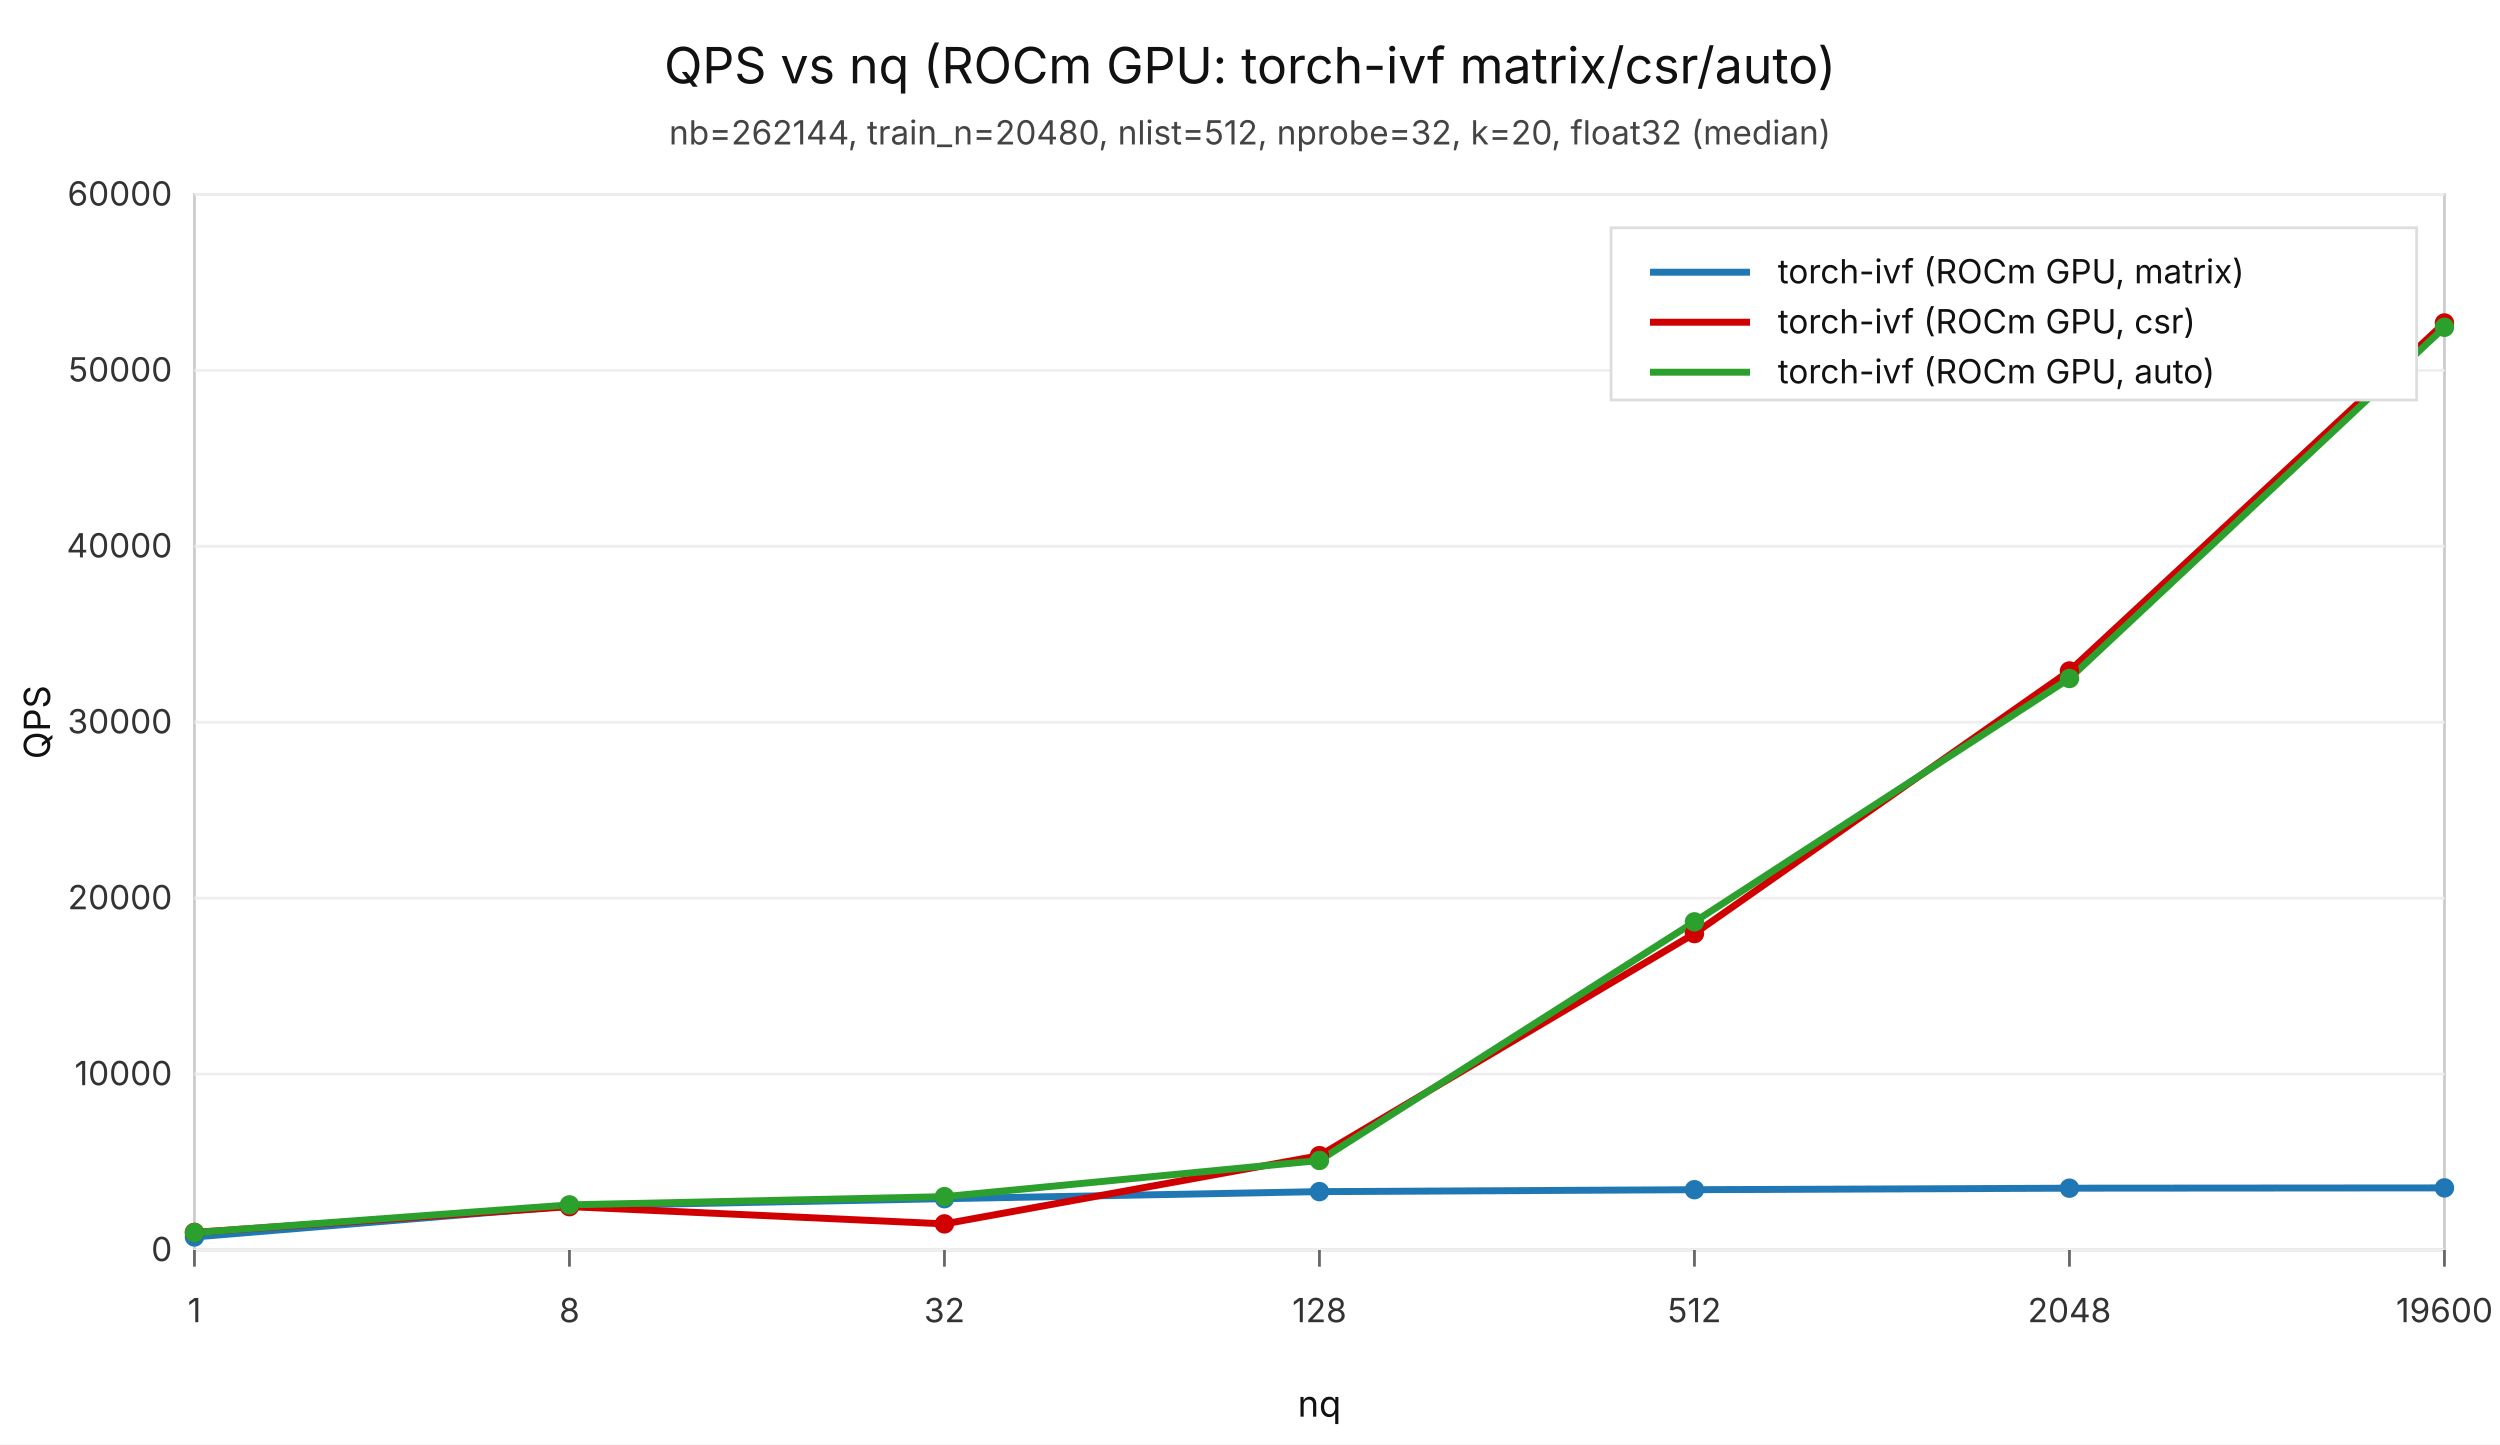
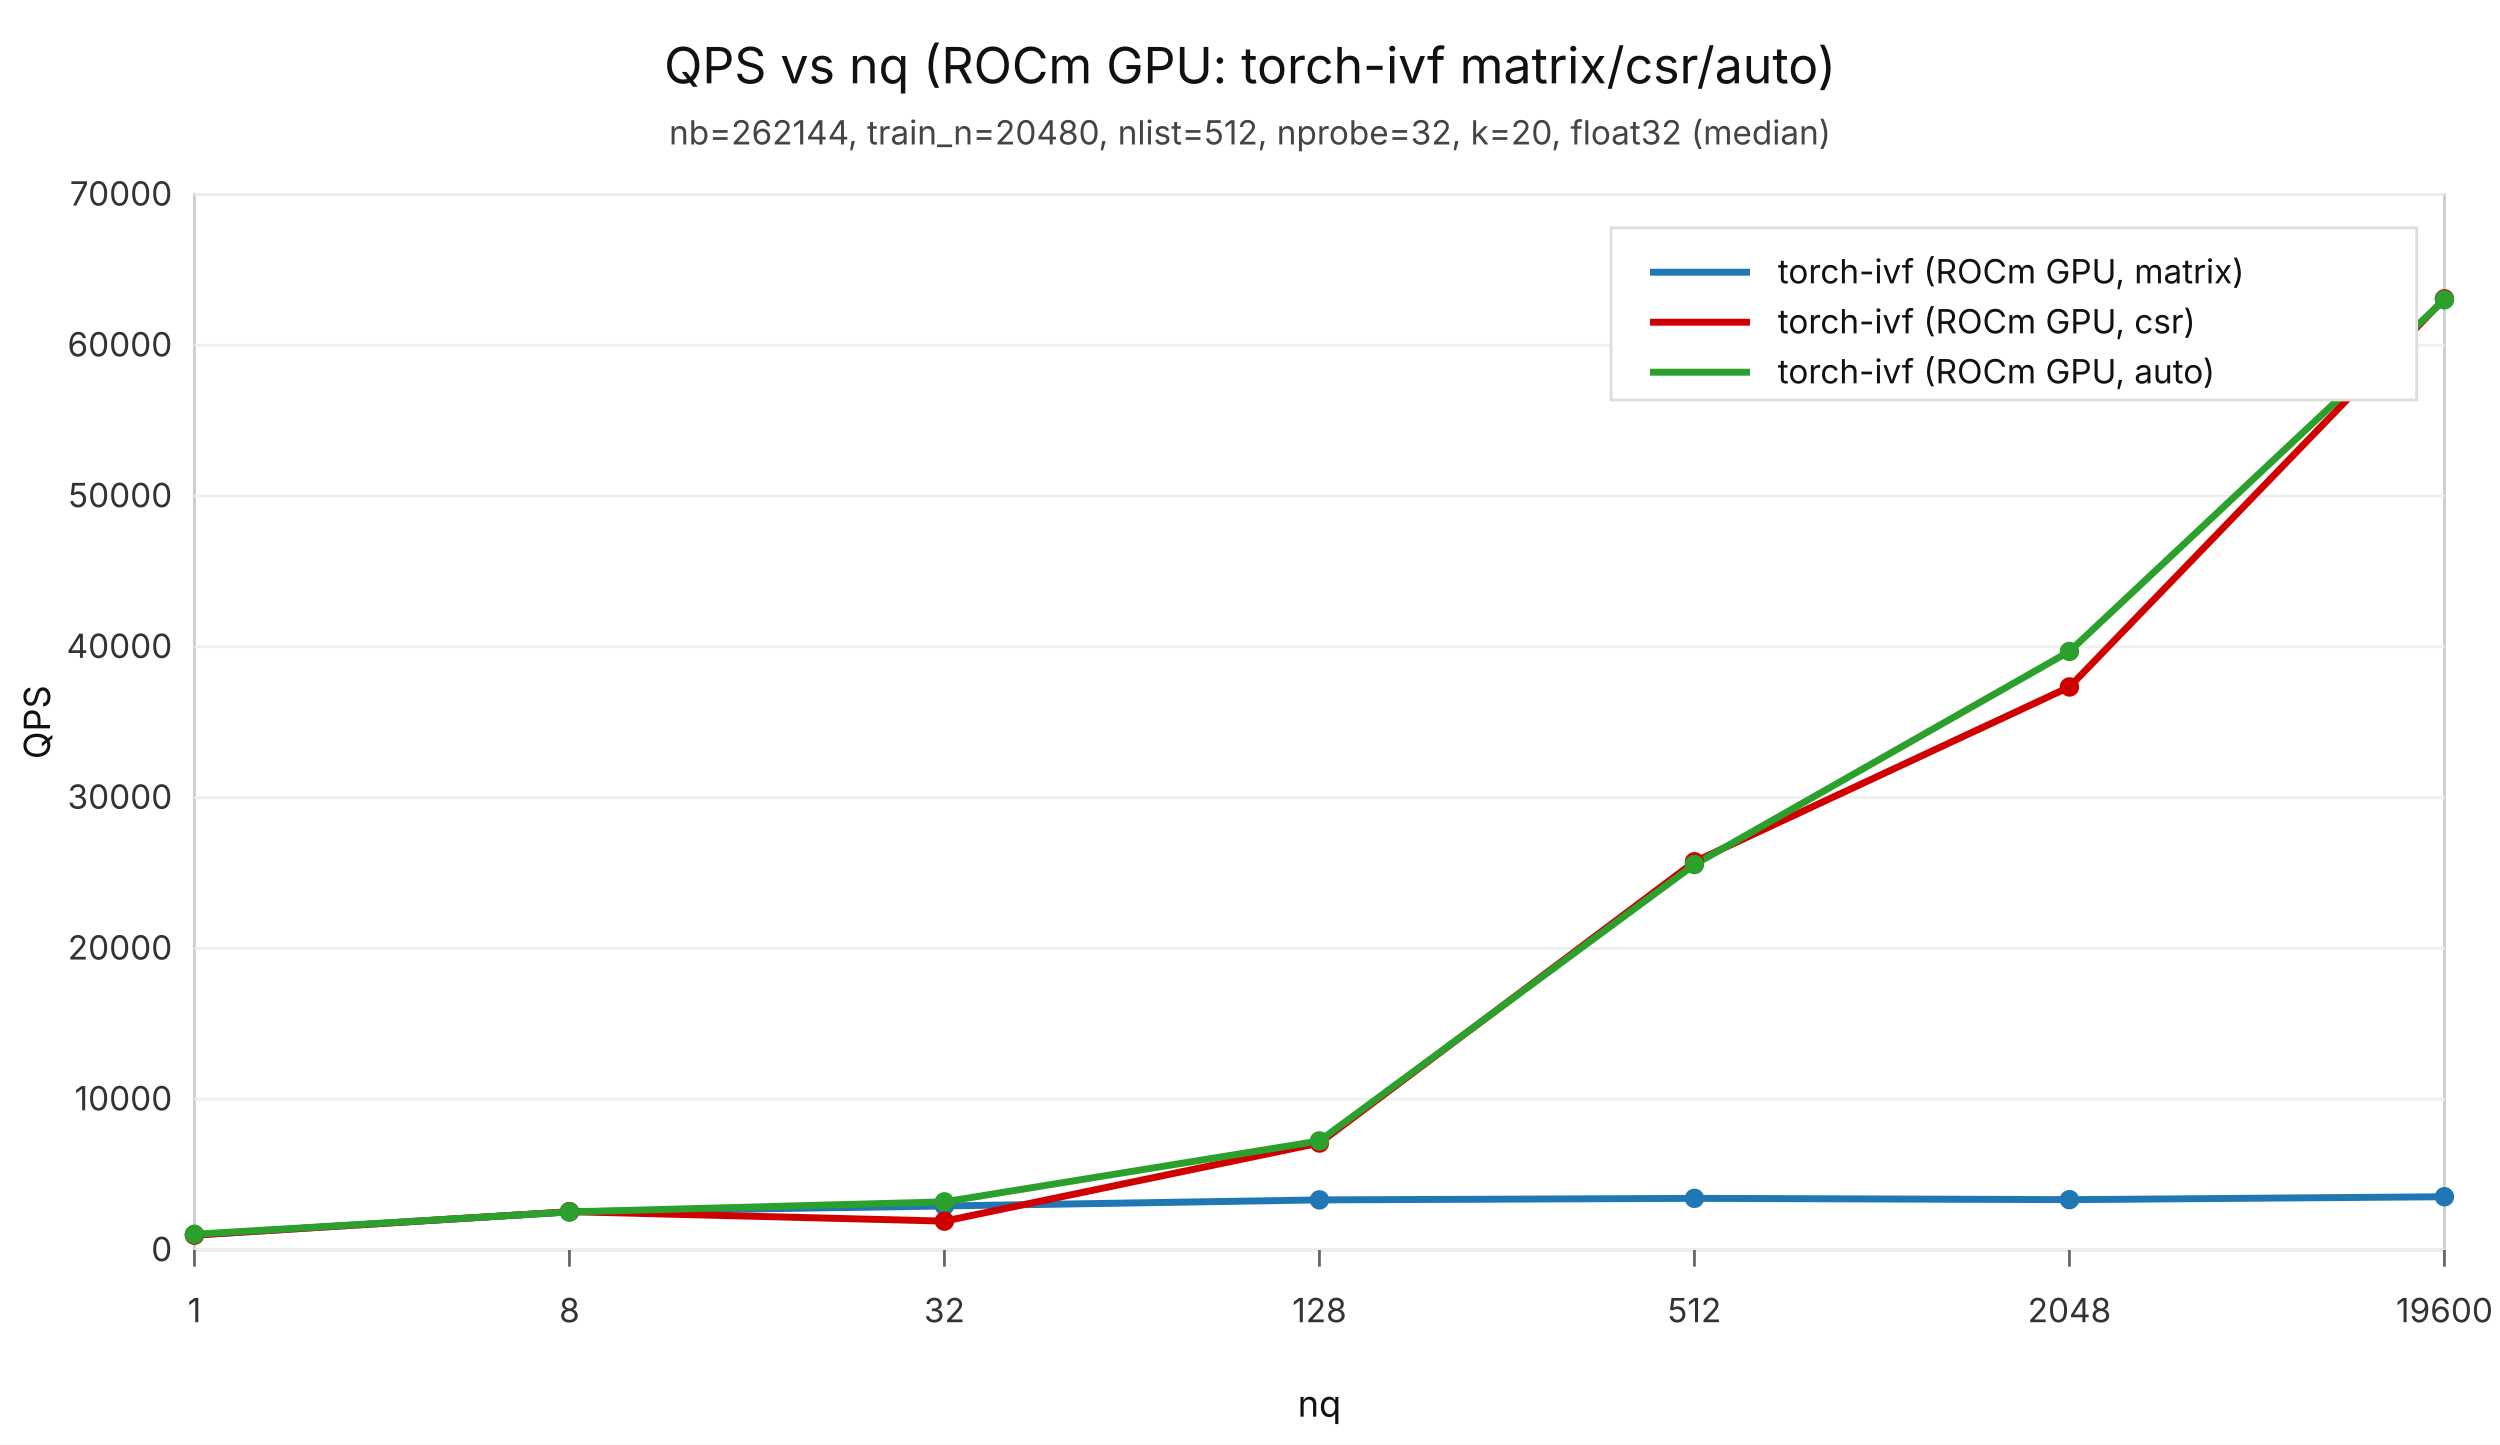
<svg xmlns="http://www.w3.org/2000/svg" width="900" height="520" viewBox="0 0 900 520">
  <rect x="0" y="0" width="900" height="520" fill="#ffffff" />
  <text x="450" y="30" text-anchor="middle" font-family="system-ui, -apple-system, Segoe UI, sans-serif" font-size="18" fill="#111111">
    QPS vs nq (ROCm GPU: torch-ivf matrix/csr/auto)
  </text>
  <text x="450" y="52" text-anchor="middle" font-family="system-ui, -apple-system, Segoe UI, sans-serif" font-size="12" fill="#444444">
    nb=262144, train_n=20480, nlist=512, nprobe=32, k=20, float32 (median)
  </text>
  <rect x="70" y="70" width="810" height="380" fill="#ffffff" stroke="#cccccc" stroke-width="1" />
  <g font-family="system-ui, -apple-system, Segoe UI, sans-serif" font-size="12" fill="#333333">
    <line x1="70" y1="70.000" x2="880" y2="70.000" stroke="#eeeeee" stroke-width="1" />
-     <text x="62" y="74.000" text-anchor="end">60000</text>
-     <line x1="70" y1="133.333" x2="880" y2="133.333" stroke="#eeeeee" stroke-width="1" />
-     <text x="62" y="137.333" text-anchor="end">50000</text>
-     <line x1="70" y1="196.667" x2="880" y2="196.667" stroke="#eeeeee" stroke-width="1" />
-     <text x="62" y="200.667" text-anchor="end">40000</text>
-     <line x1="70" y1="260.000" x2="880" y2="260.000" stroke="#eeeeee" stroke-width="1" />
-     <text x="62" y="264.000" text-anchor="end">30000</text>
-     <line x1="70" y1="323.333" x2="880" y2="323.333" stroke="#eeeeee" stroke-width="1" />
-     <text x="62" y="327.333" text-anchor="end">20000</text>
-     <line x1="70" y1="386.667" x2="880" y2="386.667" stroke="#eeeeee" stroke-width="1" />
-     <text x="62" y="390.667" text-anchor="end">10000</text>
+     <text x="62" y="74.000" text-anchor="end">70000</text>
+     <line x1="70" y1="124.286" x2="880" y2="124.286" stroke="#eeeeee" stroke-width="1" />
+     <text x="62" y="128.286" text-anchor="end">60000</text>
+     <line x1="70" y1="178.571" x2="880" y2="178.571" stroke="#eeeeee" stroke-width="1" />
+     <text x="62" y="182.571" text-anchor="end">50000</text>
+     <line x1="70" y1="232.857" x2="880" y2="232.857" stroke="#eeeeee" stroke-width="1" />
+     <text x="62" y="236.857" text-anchor="end">40000</text>
+     <line x1="70" y1="287.143" x2="880" y2="287.143" stroke="#eeeeee" stroke-width="1" />
+     <text x="62" y="291.143" text-anchor="end">30000</text>
+     <line x1="70" y1="341.429" x2="880" y2="341.429" stroke="#eeeeee" stroke-width="1" />
+     <text x="62" y="345.429" text-anchor="end">20000</text>
+     <line x1="70" y1="395.714" x2="880" y2="395.714" stroke="#eeeeee" stroke-width="1" />
+     <text x="62" y="399.714" text-anchor="end">10000</text>
    <line x1="70" y1="450.000" x2="880" y2="450.000" stroke="#eeeeee" stroke-width="1" />
    <text x="62" y="454.000" text-anchor="end">0</text>
  </g>
  <g font-family="system-ui, -apple-system, Segoe UI, sans-serif" font-size="12" fill="#333333">
    <line x1="70.000" y1="450" x2="70.000" y2="456" stroke="#666666" />
    <text x="70.000" y="476" text-anchor="middle">1</text>
    <line x1="205.000" y1="450" x2="205.000" y2="456" stroke="#666666" />
    <text x="205.000" y="476" text-anchor="middle">8</text>
    <line x1="340.000" y1="450" x2="340.000" y2="456" stroke="#666666" />
    <text x="340.000" y="476" text-anchor="middle">32</text>
    <line x1="475.000" y1="450" x2="475.000" y2="456" stroke="#666666" />
    <text x="475.000" y="476" text-anchor="middle">128</text>
    <line x1="610.000" y1="450" x2="610.000" y2="456" stroke="#666666" />
    <text x="610.000" y="476" text-anchor="middle">512</text>
    <line x1="745.000" y1="450" x2="745.000" y2="456" stroke="#666666" />
    <text x="745.000" y="476" text-anchor="middle">2048</text>
    <line x1="880.000" y1="450" x2="880.000" y2="456" stroke="#666666" />
    <text x="880.000" y="476" text-anchor="middle">19600</text>
  </g>
  <text x="475" y="510" text-anchor="middle" font-family="system-ui, -apple-system, Segoe UI, sans-serif" font-size="13" fill="#111111">nq</text>
  <text x="18" y="260" text-anchor="middle" font-family="system-ui, -apple-system, Segoe UI, sans-serif" font-size="13" fill="#111111" transform="rotate(-90 18 260)">QPS</text>
-   <polyline fill="none" stroke="#1f77b4" stroke-width="2.5" points="       70.000,445.300       205.000,434.119       340.000,431.525       475.000,428.985       610.000,428.292       745.000,427.748       880.000,427.642     " />
-   <polyline fill="none" stroke="#d00000" stroke-width="2.5" points="       70.000,443.663       205.000,434.392       340.000,440.601       475.000,416.031       610.000,336.088       745.000,241.549       880.000,116.274     " />
-   <polyline fill="none" stroke="#2ca02c" stroke-width="2.5" points="       70.000,443.720       205.000,433.747       340.000,430.789       475.000,417.770       610.000,331.863       745.000,244.258       880.000,117.818     " />
+   <polyline fill="none" stroke="#1f77b4" stroke-width="2.5" points="       70.000,444.611       205.000,436.261       340.000,434.151       475.000,431.965       610.000,431.407       745.000,431.878       880.000,430.829     " />
+   <polyline fill="none" stroke="#d00000" stroke-width="2.5" points="       70.000,444.622       205.000,436.193       340.000,439.608       475.000,411.488       610.000,310.231       745.000,247.298       880.000,107.570     " />
+   <polyline fill="none" stroke="#2ca02c" stroke-width="2.5" points="       70.000,444.333       205.000,436.292       340.000,432.659       475.000,410.720       610.000,311.236       745.000,234.512       880.000,107.916     " />
  <g>
-     <circle cx="70.000" cy="445.300" r="3.5" fill="#1f77b4" />
-     <circle cx="205.000" cy="434.119" r="3.5" fill="#1f77b4" />
-     <circle cx="340.000" cy="431.525" r="3.5" fill="#1f77b4" />
-     <circle cx="475.000" cy="428.985" r="3.5" fill="#1f77b4" />
-     <circle cx="610.000" cy="428.292" r="3.5" fill="#1f77b4" />
-     <circle cx="745.000" cy="427.748" r="3.5" fill="#1f77b4" />
-     <circle cx="880.000" cy="427.642" r="3.5" fill="#1f77b4" />
-     <circle cx="70.000" cy="443.663" r="3.5" fill="#d00000" />
-     <circle cx="205.000" cy="434.392" r="3.5" fill="#d00000" />
-     <circle cx="340.000" cy="440.601" r="3.5" fill="#d00000" />
-     <circle cx="475.000" cy="416.031" r="3.5" fill="#d00000" />
-     <circle cx="610.000" cy="336.088" r="3.5" fill="#d00000" />
-     <circle cx="745.000" cy="241.549" r="3.5" fill="#d00000" />
-     <circle cx="880.000" cy="116.274" r="3.5" fill="#d00000" />
-     <circle cx="70.000" cy="443.720" r="3.5" fill="#2ca02c" />
-     <circle cx="205.000" cy="433.747" r="3.5" fill="#2ca02c" />
-     <circle cx="340.000" cy="430.789" r="3.5" fill="#2ca02c" />
-     <circle cx="475.000" cy="417.770" r="3.5" fill="#2ca02c" />
-     <circle cx="610.000" cy="331.863" r="3.5" fill="#2ca02c" />
-     <circle cx="745.000" cy="244.258" r="3.5" fill="#2ca02c" />
-     <circle cx="880.000" cy="117.818" r="3.5" fill="#2ca02c" />
+     <circle cx="70.000" cy="444.611" r="3.5" fill="#1f77b4" />
+     <circle cx="205.000" cy="436.261" r="3.5" fill="#1f77b4" />
+     <circle cx="340.000" cy="434.151" r="3.5" fill="#1f77b4" />
+     <circle cx="475.000" cy="431.965" r="3.5" fill="#1f77b4" />
+     <circle cx="610.000" cy="431.407" r="3.5" fill="#1f77b4" />
+     <circle cx="745.000" cy="431.878" r="3.5" fill="#1f77b4" />
+     <circle cx="880.000" cy="430.829" r="3.5" fill="#1f77b4" />
+     <circle cx="70.000" cy="444.622" r="3.5" fill="#d00000" />
+     <circle cx="205.000" cy="436.193" r="3.5" fill="#d00000" />
+     <circle cx="340.000" cy="439.608" r="3.5" fill="#d00000" />
+     <circle cx="475.000" cy="411.488" r="3.5" fill="#d00000" />
+     <circle cx="610.000" cy="310.231" r="3.5" fill="#d00000" />
+     <circle cx="745.000" cy="247.298" r="3.5" fill="#d00000" />
+     <circle cx="880.000" cy="107.570" r="3.5" fill="#d00000" />
+     <circle cx="70.000" cy="444.333" r="3.5" fill="#2ca02c" />
+     <circle cx="205.000" cy="436.292" r="3.5" fill="#2ca02c" />
+     <circle cx="340.000" cy="432.659" r="3.5" fill="#2ca02c" />
+     <circle cx="475.000" cy="410.720" r="3.5" fill="#2ca02c" />
+     <circle cx="610.000" cy="311.236" r="3.5" fill="#2ca02c" />
+     <circle cx="745.000" cy="234.512" r="3.5" fill="#2ca02c" />
+     <circle cx="880.000" cy="107.916" r="3.5" fill="#2ca02c" />
  </g>
  <g font-family="system-ui, -apple-system, Segoe UI, sans-serif" font-size="12">
    <rect x="580" y="82" width="290" height="62" fill="#ffffff" stroke="#dddddd" />
    <line x1="594" y1="98" x2="630" y2="98" stroke="#1f77b4" stroke-width="2.5" />
    <text x="640" y="102" fill="#111111">torch-ivf (ROCm GPU, matrix)</text>
    <line x1="594" y1="116" x2="630" y2="116" stroke="#d00000" stroke-width="2.5" />
    <text x="640" y="120" fill="#111111">torch-ivf (ROCm GPU, csr)</text>
    <line x1="594" y1="134" x2="630" y2="134" stroke="#2ca02c" stroke-width="2.5" />
    <text x="640" y="138" fill="#111111">torch-ivf (ROCm GPU, auto)</text>
  </g>
</svg>
